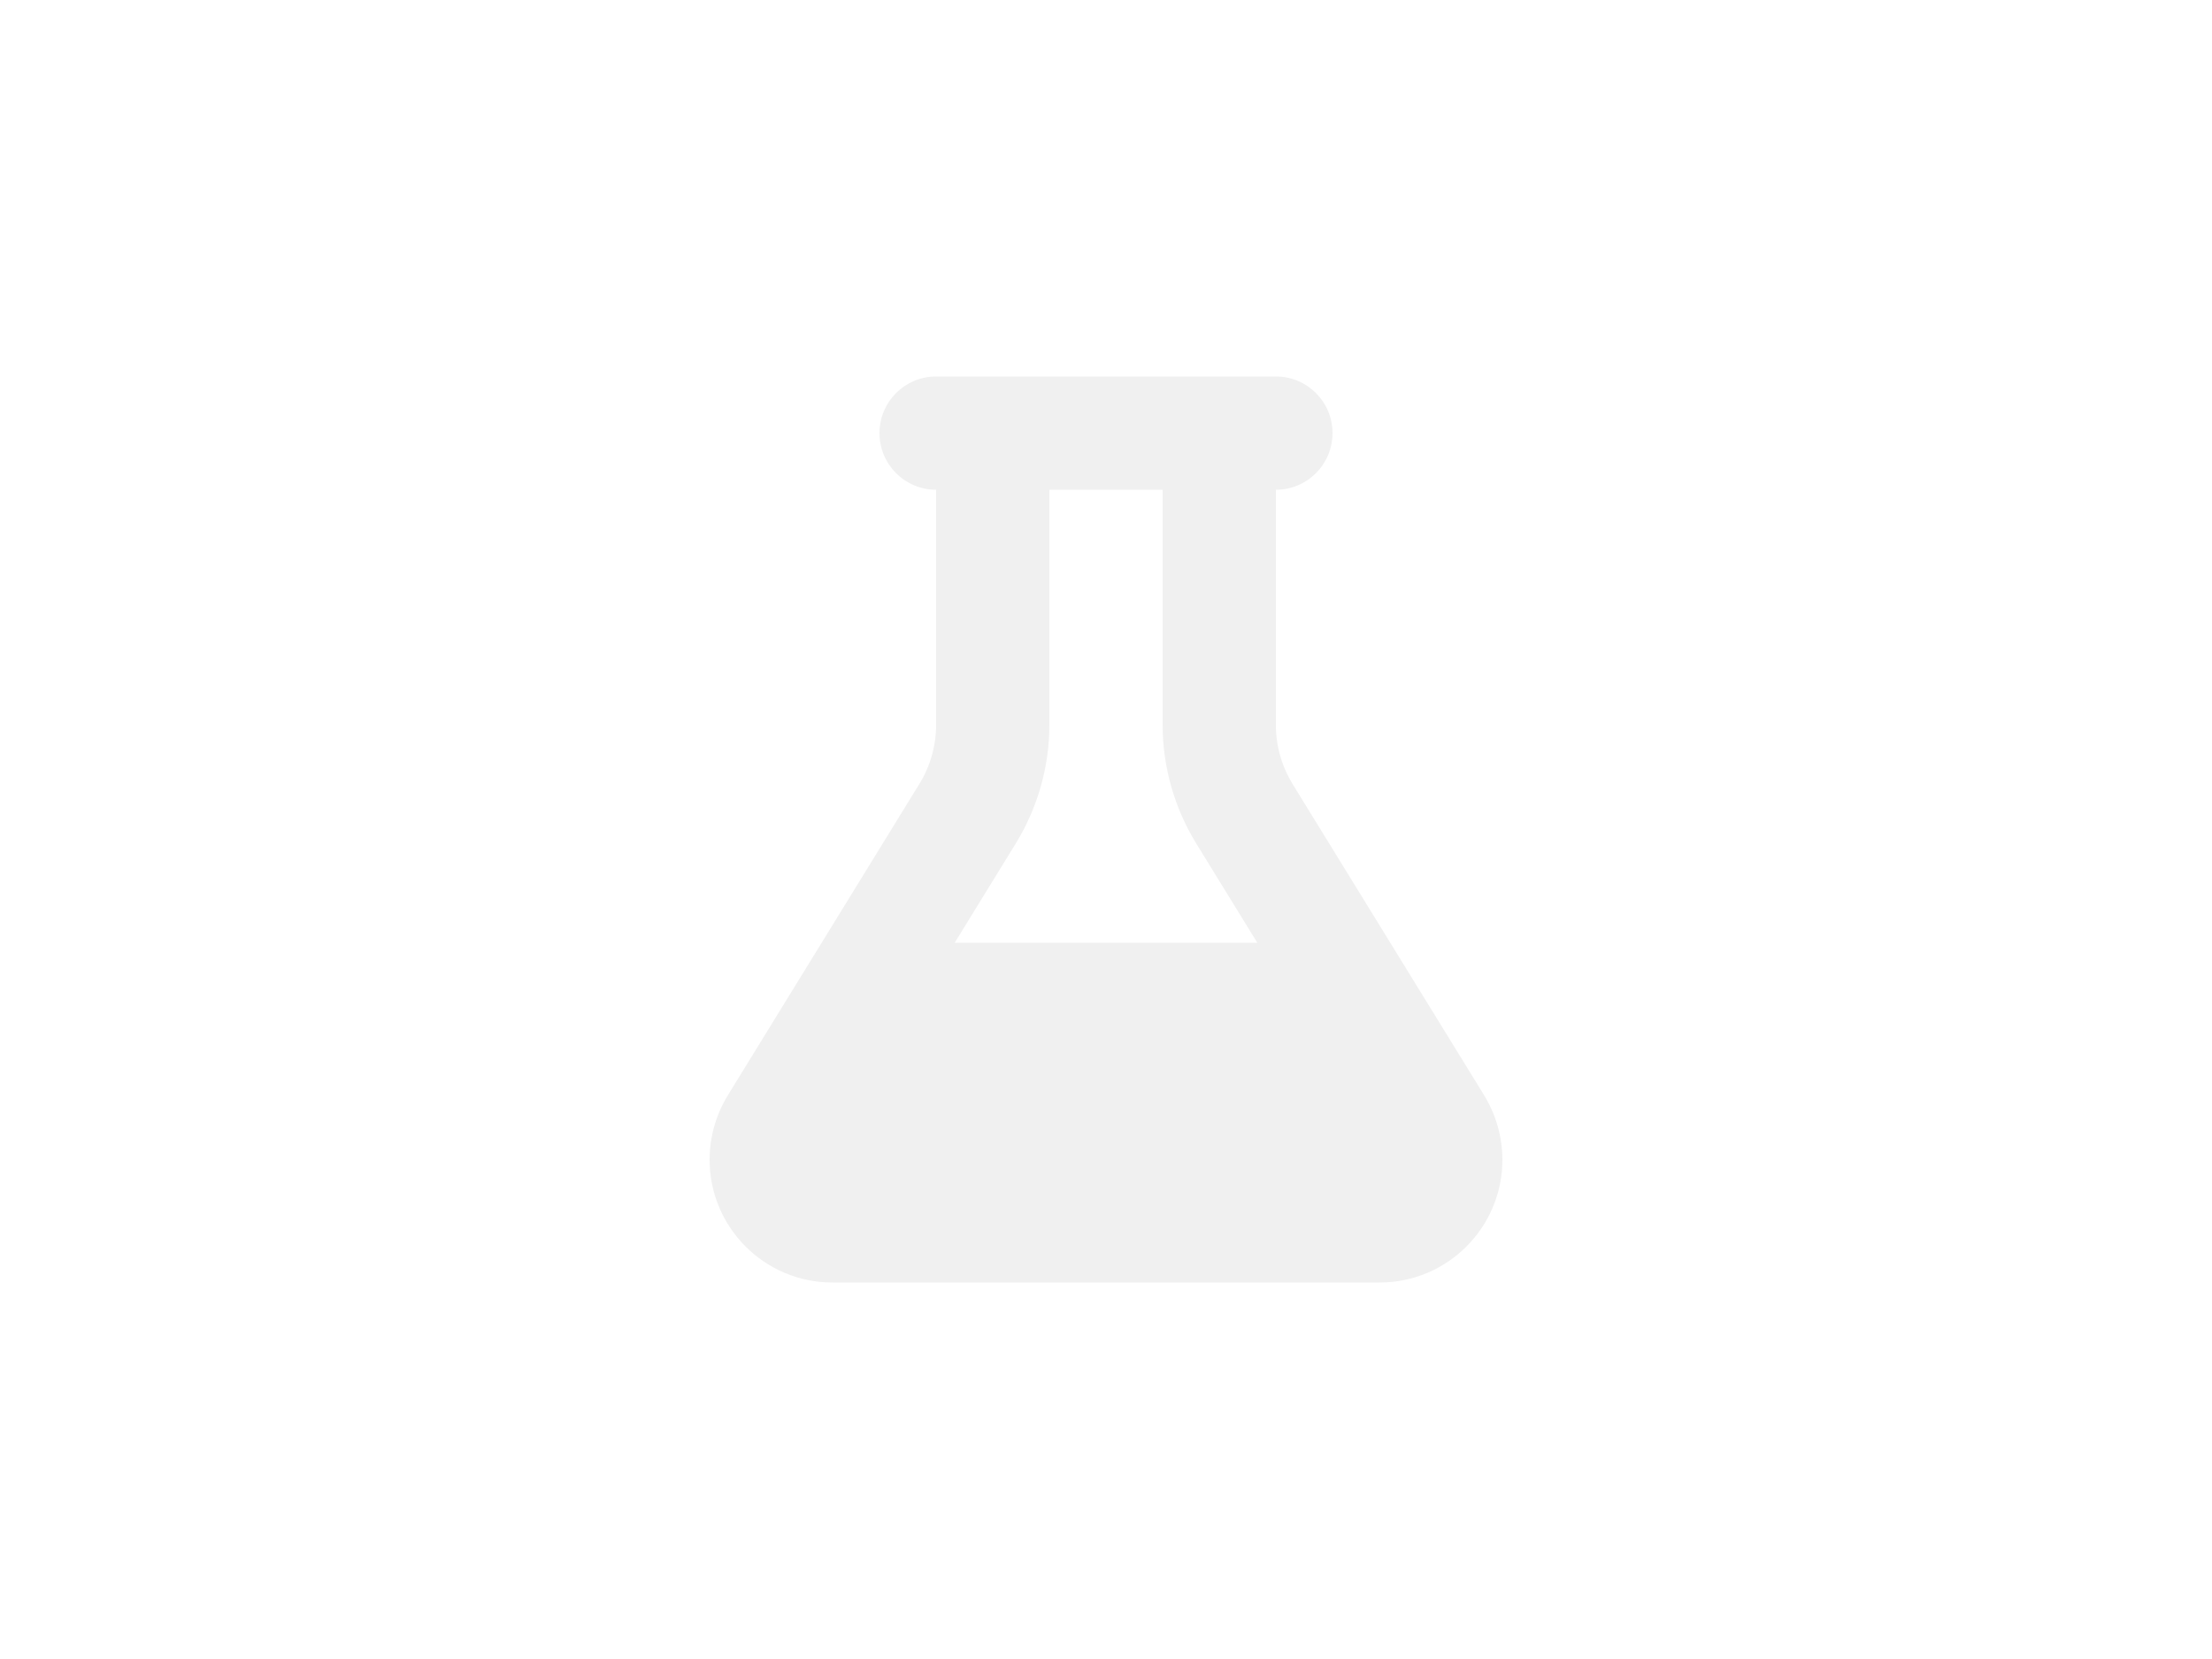
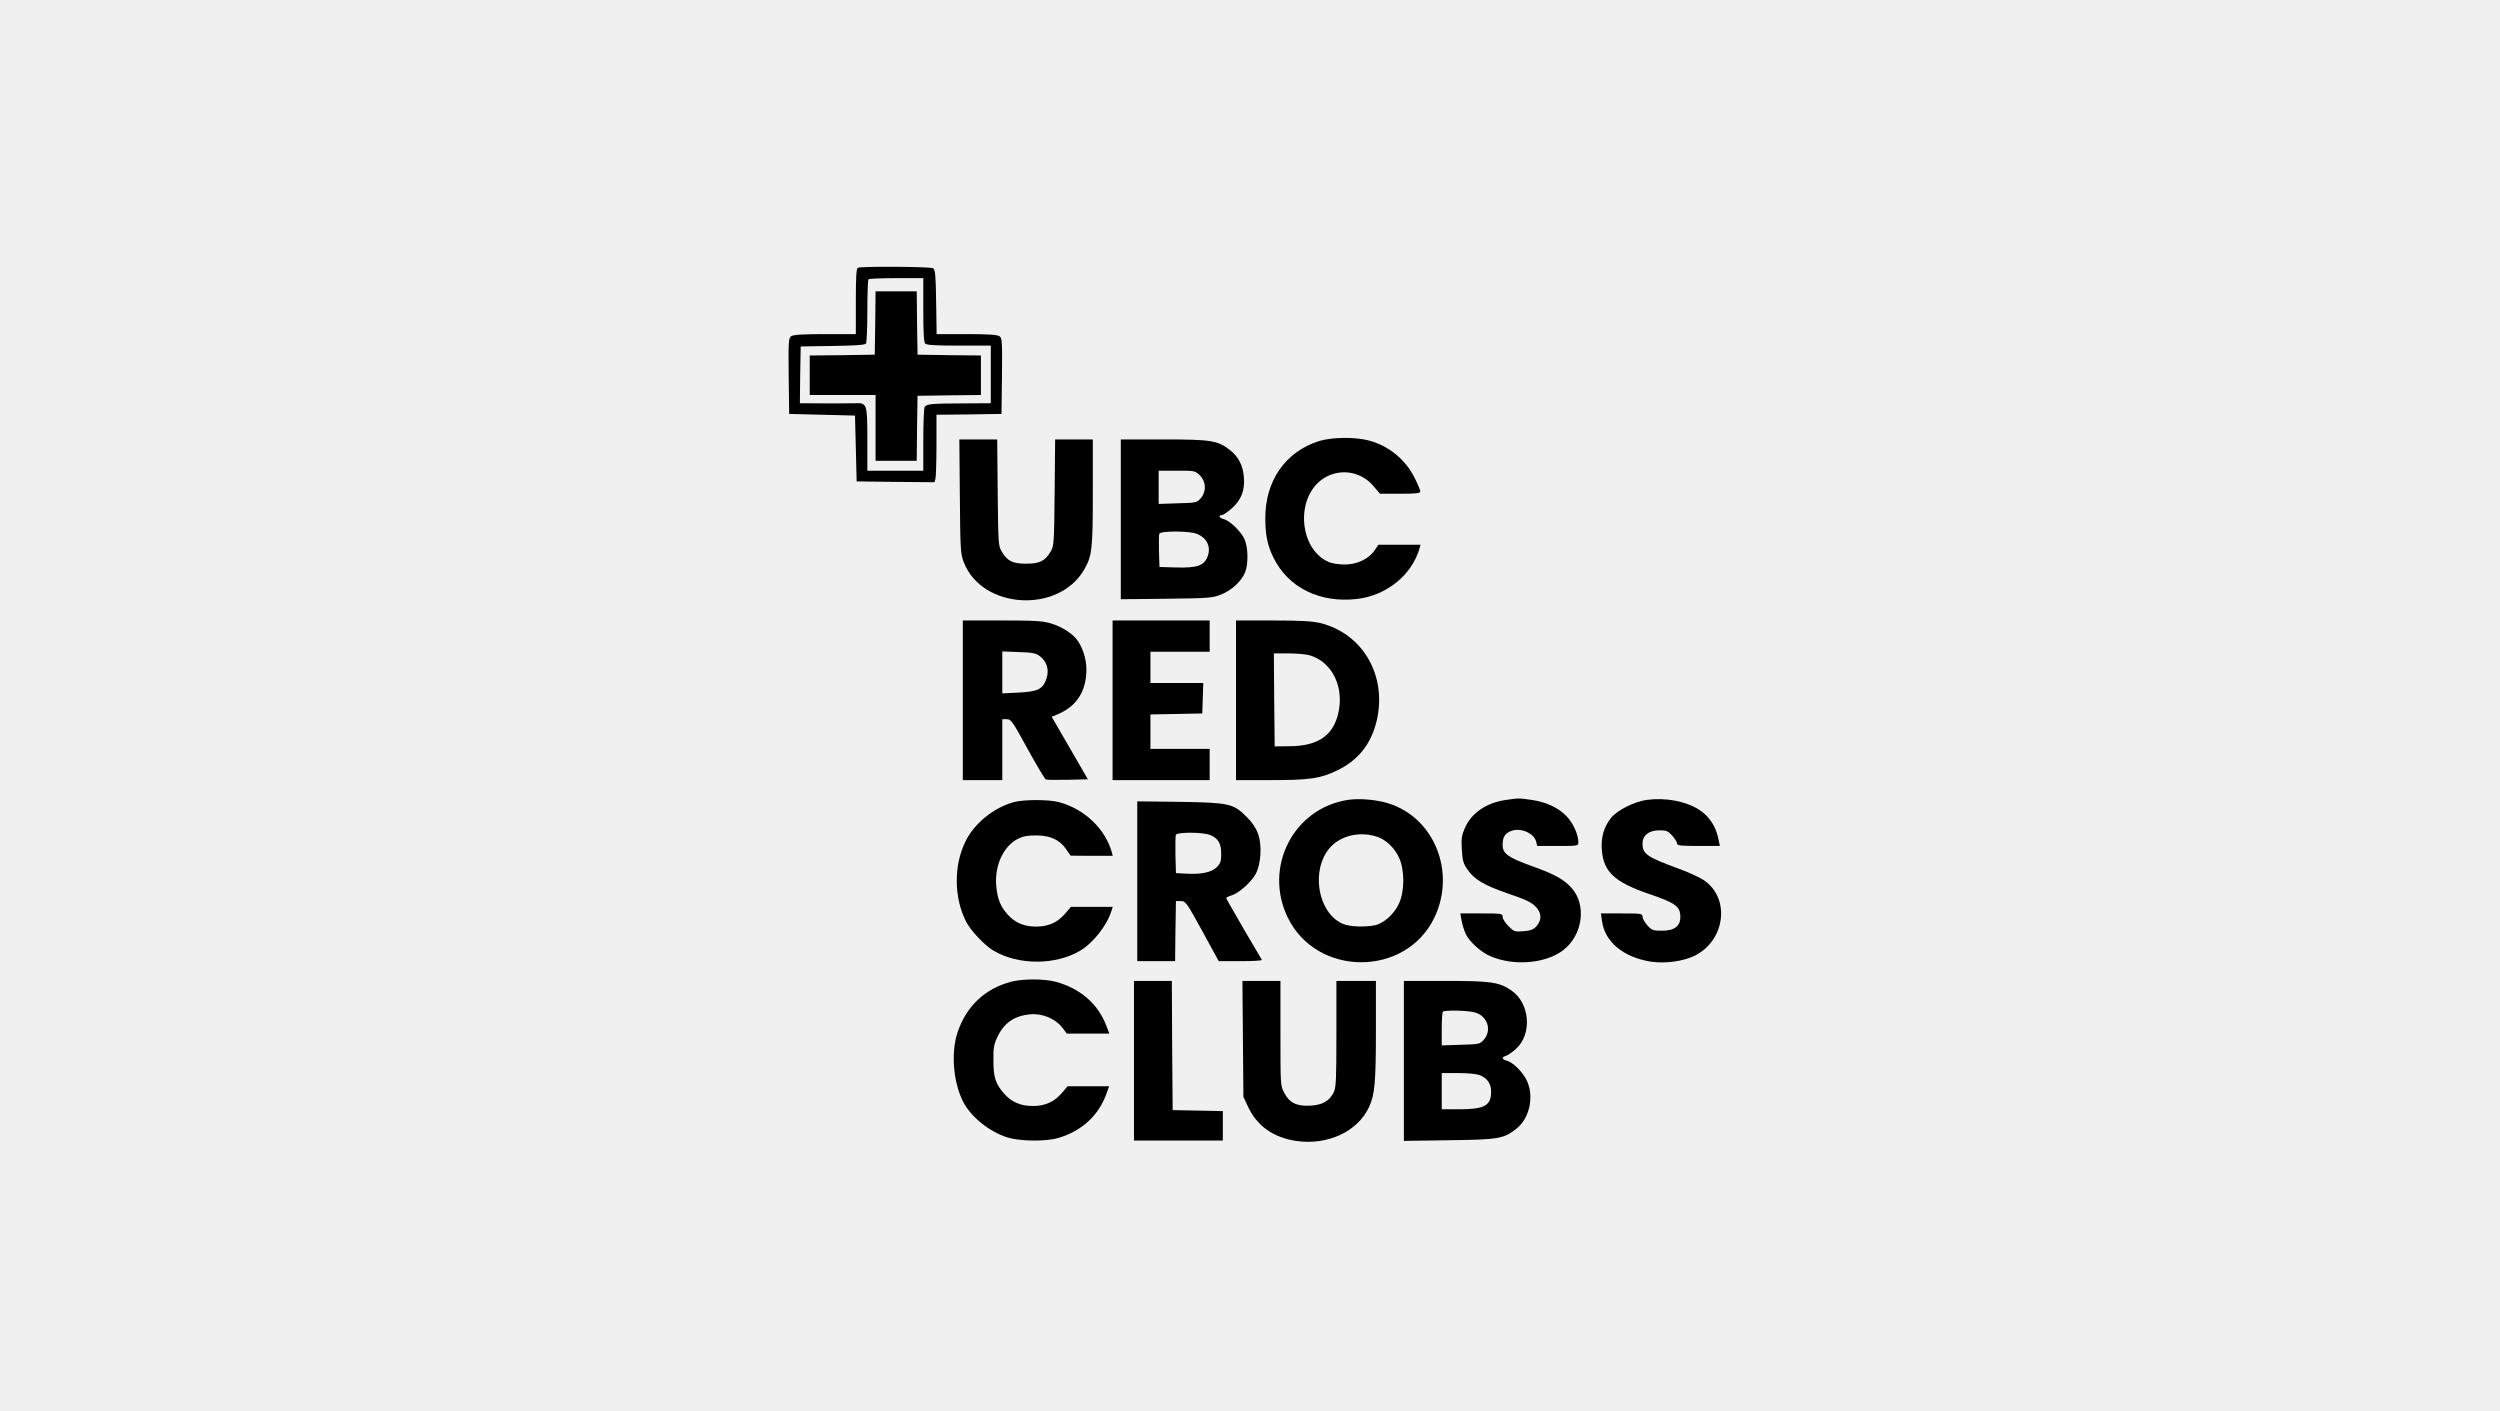
- <svg xmlns="http://www.w3.org/2000/svg" viewBox="0 0 1000 750">
-   <rect fill="white" x="0" y="0" width="1000" height="750" />
-   <path transform="translate(500, 375) scale(0.8) translate(-224, -256)" fill="#f0f0f0" d="M288 0H160 128C110.3 0 96 14.3 96 32s14.3 32 32 32V196.8c0 11.8-3.3 23.5-9.5 33.5L10.3 406.2C3.6 417.2 0 429.7 0 442.6C0 480.9 31.1 512 69.4 512H378.6c38.3 0 69.4-31.1 69.4-69.4c0-12.8-3.6-25.4-10.3-36.4L329.5 230.4c-6.2-10.1-9.5-21.7-9.5-33.5V64c17.7 0 32-14.3 32-32s-14.3-32-32-32H288zM192 196.8V64h64V196.8c0 23.7 6.6 46.9 19 67.1L309.5 320h-171L173 263.9c12.4-20.2 19-43.4 19-67.1z" />
+ <svg xmlns="http://www.w3.org/2000/svg" version="1.0" width="1519pt" height="857pt" viewBox="0 0 1519 857" preserveAspectRatio="xMidYMid meet">
+   <g transform="translate(0,857) scale(0.1,-0.1)" fill="#000000" stroke="none">
+     <path d="M5213 6943 c-10 -3 -13 -54 -13 -204 l0 -199 -188 0 c-135 0 -193 -4 -205 -13 -16 -11 -17 -35 -15 -242 l3 -230 200 -5 200 -5 5 -200 5 -200 236 -3 237 -2 6 22 c3 13 6 105 6 205 l0 183 198 2 197 3 3 230 c2 207 1 231 -15 242 -12 9 -69 13 -199 13 l-183 0 -3 195 c-2 161 -6 197 -18 205 -15 10 -434 13 -457 3z m397 -256 c0 -137 3 -196 12 -205 9 -9 68 -12 205 -12 l193 0 0 -175 0 -175 -172 -1 c-189 -1 -218 -3 -230 -22 -4 -6 -8 -96 -8 -199 l0 -188 -170 0 -170 0 0 189 c0 217 -2 224 -74 221 -22 -1 -107 -1 -189 -1 l-147 1 2 173 3 172 195 3 c140 2 196 6 202 15 4 6 8 96 8 198 0 102 3 189 7 192 3 4 80 7 170 7 l163 0 0 -193z" />
+     <path d="M5318 6608 l-3 -193 -197 -3 -198 -2 0 -120 0 -120 200 0 200 0 0 -200 0 -200 125 0 125 0 2 198 3 197 193 3 192 2 0 120 0 120 -192 2 -193 3 -3 193 -2 192 -125 0 -125 0 -2 -192z" />
+     <path d="M8014 5890 c-204 -65 -327 -242 -326 -469 0 -102 13 -164 49 -238 90 -184 283 -279 510 -252 178 21 332 146 378 307 l6 22 -128 0 -128 0 -23 -34 c-35 -52 -107 -86 -181 -86 -34 0 -76 6 -95 14 -180 75 -208 381 -46 501 98 72 233 57 313 -36 l42 -49 123 0 c96 0 122 3 122 14 0 7 -16 45 -35 83 -56 112 -159 196 -280 227 -83 22 -224 20 -301 -4z" />
+     <path d="M5832 5553 c3 -336 4 -350 26 -404 113 -281 573 -307 728 -42 49 83 54 123 54 471 l0 322 -114 0 -115 0 -3 -322 c-3 -302 -4 -325 -23 -357 -35 -60 -67 -76 -150 -76 -83 0 -115 16 -150 76 -19 32 -20 55 -23 357 l-3 322 -115 0 -115 0 3 -347z" />
+     <path d="M6810 5414 l0 -485 278 3 c258 3 281 5 332 26 63 25 122 79 145 134 21 51 19 153 -4 203 -21 46 -89 112 -126 121 -26 6 -35 24 -11 24 7 0 34 18 59 40 58 51 81 108 75 188 -5 73 -33 128 -87 169 -73 57 -115 63 -403 63 l-258 0 0 -486z m481 267 c38 -39 40 -97 5 -138 -24 -27 -27 -28 -140 -31 l-116 -4 0 101 0 101 111 0 c109 0 111 0 140 -29z m-18 -355 c63 -26 87 -82 63 -141 -22 -53 -64 -66 -189 -63 l-102 3 -3 94 c-1 52 -1 100 2 108 7 18 185 18 229 -1z" />
+     <path d="M5850 4315 l0 -485 120 0 120 0 0 185 0 185 28 0 c25 0 35 -14 126 -181 55 -99 104 -183 111 -185 6 -3 66 -3 133 -2 l122 3 -110 190 -110 190 32 13 c120 49 180 143 179 278 0 64 -27 142 -63 184 -30 36 -91 73 -149 91 -53 16 -93 19 -300 19 l-239 0 0 -485z m467 269 c43 -32 59 -83 42 -135 -22 -66 -50 -81 -168 -87 l-101 -5 0 128 0 127 99 -4 c82 -2 105 -7 128 -24z" />
+     <path d="M6760 4315 l0 -485 295 0 295 0 0 95 0 95 -180 0 -180 0 0 105 0 104 158 3 157 3 3 93 3 92 -161 0 -160 0 0 95 0 95 180 0 180 0 0 95 0 95 -295 0 -295 0 0 -485z" />
+     <path d="M7510 4315 l0 -485 203 0 c249 0 308 9 414 60 127 62 205 161 238 302 64 274 -86 531 -346 593 -47 11 -123 15 -286 15 l-223 0 0 -485z m445 274 c144 -40 220 -205 171 -373 -35 -121 -126 -178 -286 -180 l-95 -1 -3 283 -2 282 87 0 c49 0 106 -5 128 -11z" />
+     <path d="M8191 3710 c-332 -50 -516 -410 -366 -716 176 -360 714 -361 889 -2 135 277 1 611 -279 697 -75 23 -174 31 -244 21z m170 -222 c56 -16 113 -69 140 -130 34 -75 34 -201 0 -276 -25 -56 -75 -106 -127 -128 -39 -16 -143 -18 -195 -4 -154 43 -219 293 -116 447 59 88 183 126 298 91z" />
+     <path d="M9147 3709 c-117 -17 -208 -80 -247 -171 -19 -44 -22 -65 -18 -130 4 -67 9 -85 34 -121 43 -62 104 -97 249 -147 98 -33 138 -51 163 -76 39 -39 42 -81 9 -120 -19 -22 -34 -28 -80 -32 -54 -4 -58 -3 -92 31 -19 19 -35 44 -35 56 0 20 -5 21 -129 21 l-128 0 8 -46 c5 -25 16 -60 25 -79 21 -46 94 -112 150 -135 142 -61 334 -45 441 36 121 92 145 278 50 381 -47 51 -101 81 -235 129 -152 55 -182 77 -182 131 0 46 13 68 49 83 58 24 142 -11 155 -65 l6 -25 125 0 c124 0 125 0 125 23 0 46 -32 117 -72 158 -50 52 -124 86 -213 99 -78 11 -78 11 -158 -1z" />
+     <path d="M10007 3710 c-75 -10 -178 -61 -217 -108 -44 -53 -64 -122 -57 -198 10 -131 78 -194 282 -264 167 -57 194 -77 195 -141 0 -56 -36 -84 -112 -84 -55 0 -62 3 -89 33 -16 18 -29 41 -29 52 0 19 -7 20 -126 20 l-127 0 7 -47 c17 -126 130 -220 297 -246 87 -13 198 2 268 37 184 94 215 347 55 457 -25 17 -93 49 -152 70 -198 73 -222 90 -222 154 0 49 39 80 102 80 43 0 53 -4 79 -33 16 -18 29 -39 29 -47 0 -13 22 -15 130 -15 l130 0 -7 33 c-15 84 -56 147 -122 189 -80 50 -201 73 -314 58z" />
+     <path d="M6159 3696 c-123 -34 -240 -130 -293 -239 -72 -146 -70 -342 4 -487 29 -56 113 -145 168 -177 149 -88 375 -88 524 0 79 46 165 155 192 245 l7 22 -127 0 -127 0 -35 -41 c-47 -54 -101 -79 -177 -79 -74 0 -129 24 -174 75 -44 51 -61 94 -68 174 -10 122 43 237 129 283 33 17 60 22 113 22 86 0 143 -26 183 -84 l27 -39 128 -1 128 0 -6 23 c-41 143 -167 262 -320 303 -62 17 -214 17 -276 0z" />
+     <path d="M6910 3216 l0 -486 115 0 115 0 2 183 3 182 30 0 c29 0 35 -9 130 -182 l100 -183 133 0 c73 0 131 3 129 8 -2 4 -52 89 -111 189 -58 100 -106 184 -106 187 0 2 15 10 34 16 47 15 122 84 148 134 13 26 23 67 26 112 6 101 -16 163 -82 229 -82 83 -106 88 -408 93 l-258 3 0 -485z m444 280 c48 -20 66 -51 66 -114 0 -45 -4 -58 -28 -82 -32 -31 -95 -44 -192 -38 l-55 3 -3 109 c-1 61 0 116 2 123 7 18 166 18 210 -1z" />
+     <path d="M6143 2605 c-159 -43 -270 -147 -324 -305 -42 -123 -28 -304 33 -424 47 -92 160 -183 269 -217 78 -24 232 -26 310 -3 143 42 246 138 293 272 l15 42 -126 0 -126 0 -35 -41 c-47 -54 -101 -79 -177 -79 -74 0 -129 24 -174 75 -52 60 -65 99 -65 200 -1 74 3 99 22 140 42 90 103 133 203 142 72 7 152 -27 194 -81 l27 -36 129 0 129 0 -18 48 c-51 134 -161 228 -309 267 -71 19 -201 18 -270 0z" />
+     <path d="M6890 2125 l0 -485 270 0 270 0 0 90 0 89 -152 3 -153 3 -3 393 -2 392 -115 0 -115 0 0 -485z" />
+     <path d="M7552 2258 l3 -353 27 -57 c55 -119 152 -188 291 -210 191 -29 375 55 445 205 35 75 42 149 42 464 l0 303 -120 0 -120 0 0 -321 c0 -275 -2 -326 -16 -355 -26 -54 -68 -78 -144 -82 -82 -4 -125 17 -157 78 -23 42 -23 50 -23 362 l0 318 -115 0 -116 0 3 -352z" />
+     <path d="M8530 2124 l0 -486 278 4 c303 4 329 9 408 72 76 61 105 188 64 284 -24 55 -86 118 -127 128 -29 8 -30 21 -2 29 12 4 39 23 60 42 100 90 85 278 -28 355 -74 51 -124 58 -400 58 l-253 0 0 -486z m425 296 c81 -18 113 -107 61 -167 -24 -27 -27 -28 -140 -31 l-116 -4 0 99 c0 55 3 103 7 106 9 10 142 8 188 -3z m39 -384 c44 -18 66 -52 66 -99 0 -85 -40 -107 -195 -107 l-105 0 0 110 0 110 100 0 c63 0 113 -5 134 -14z" />
+   </g>
</svg>
